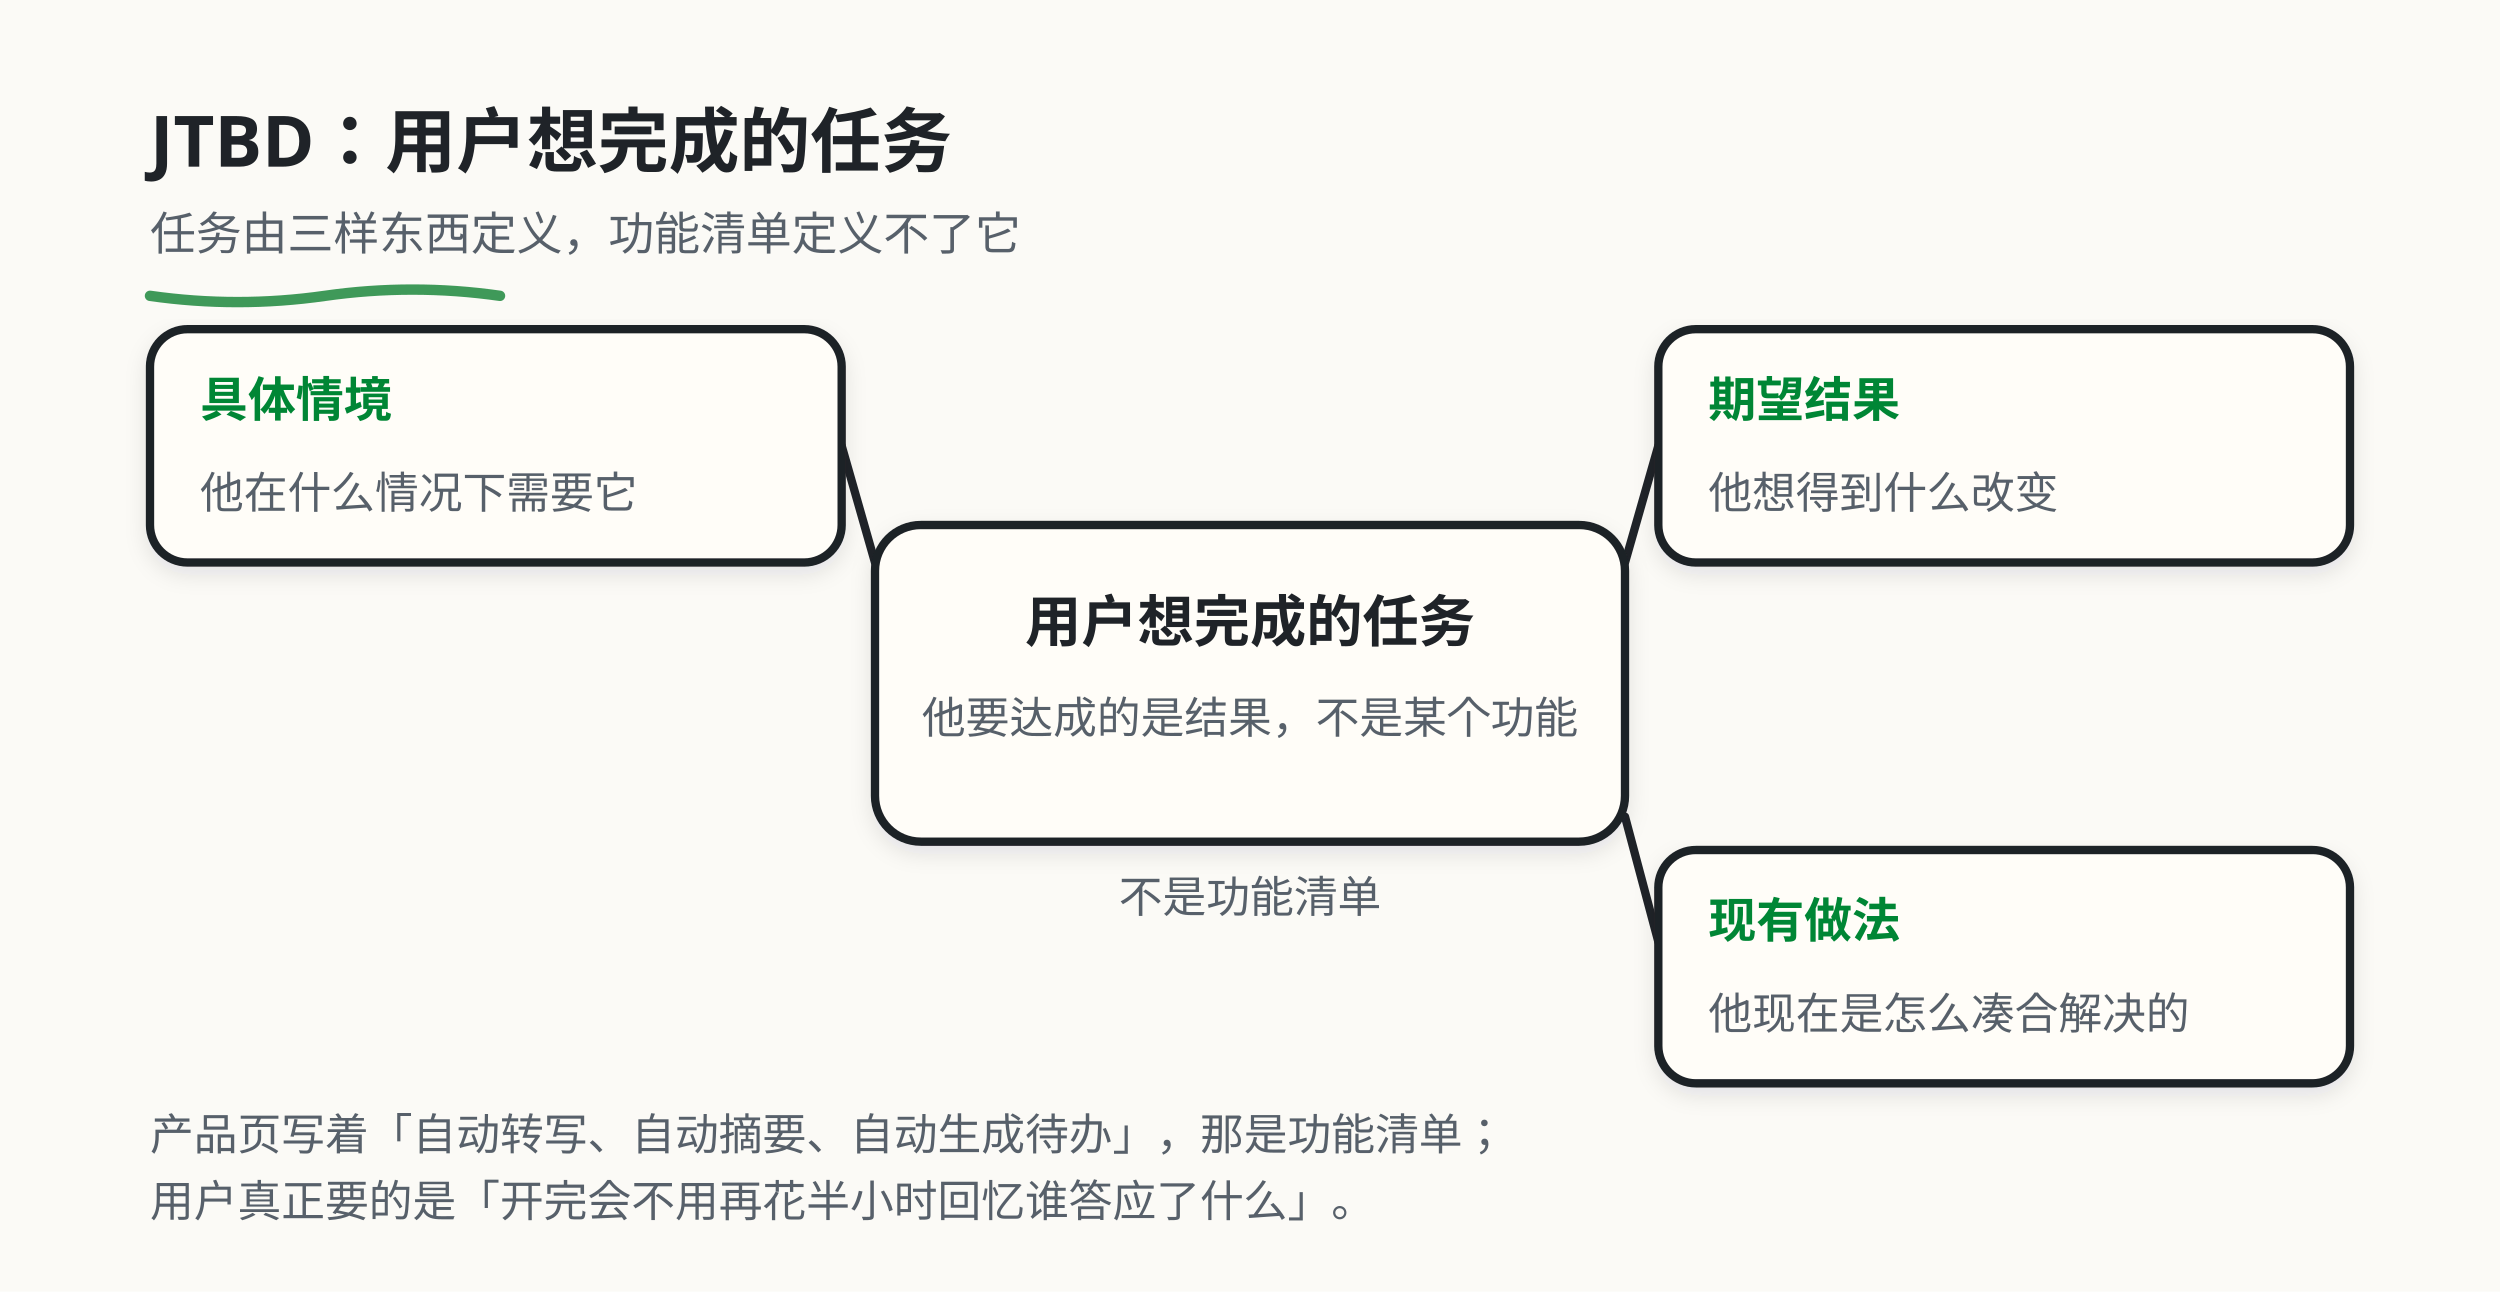
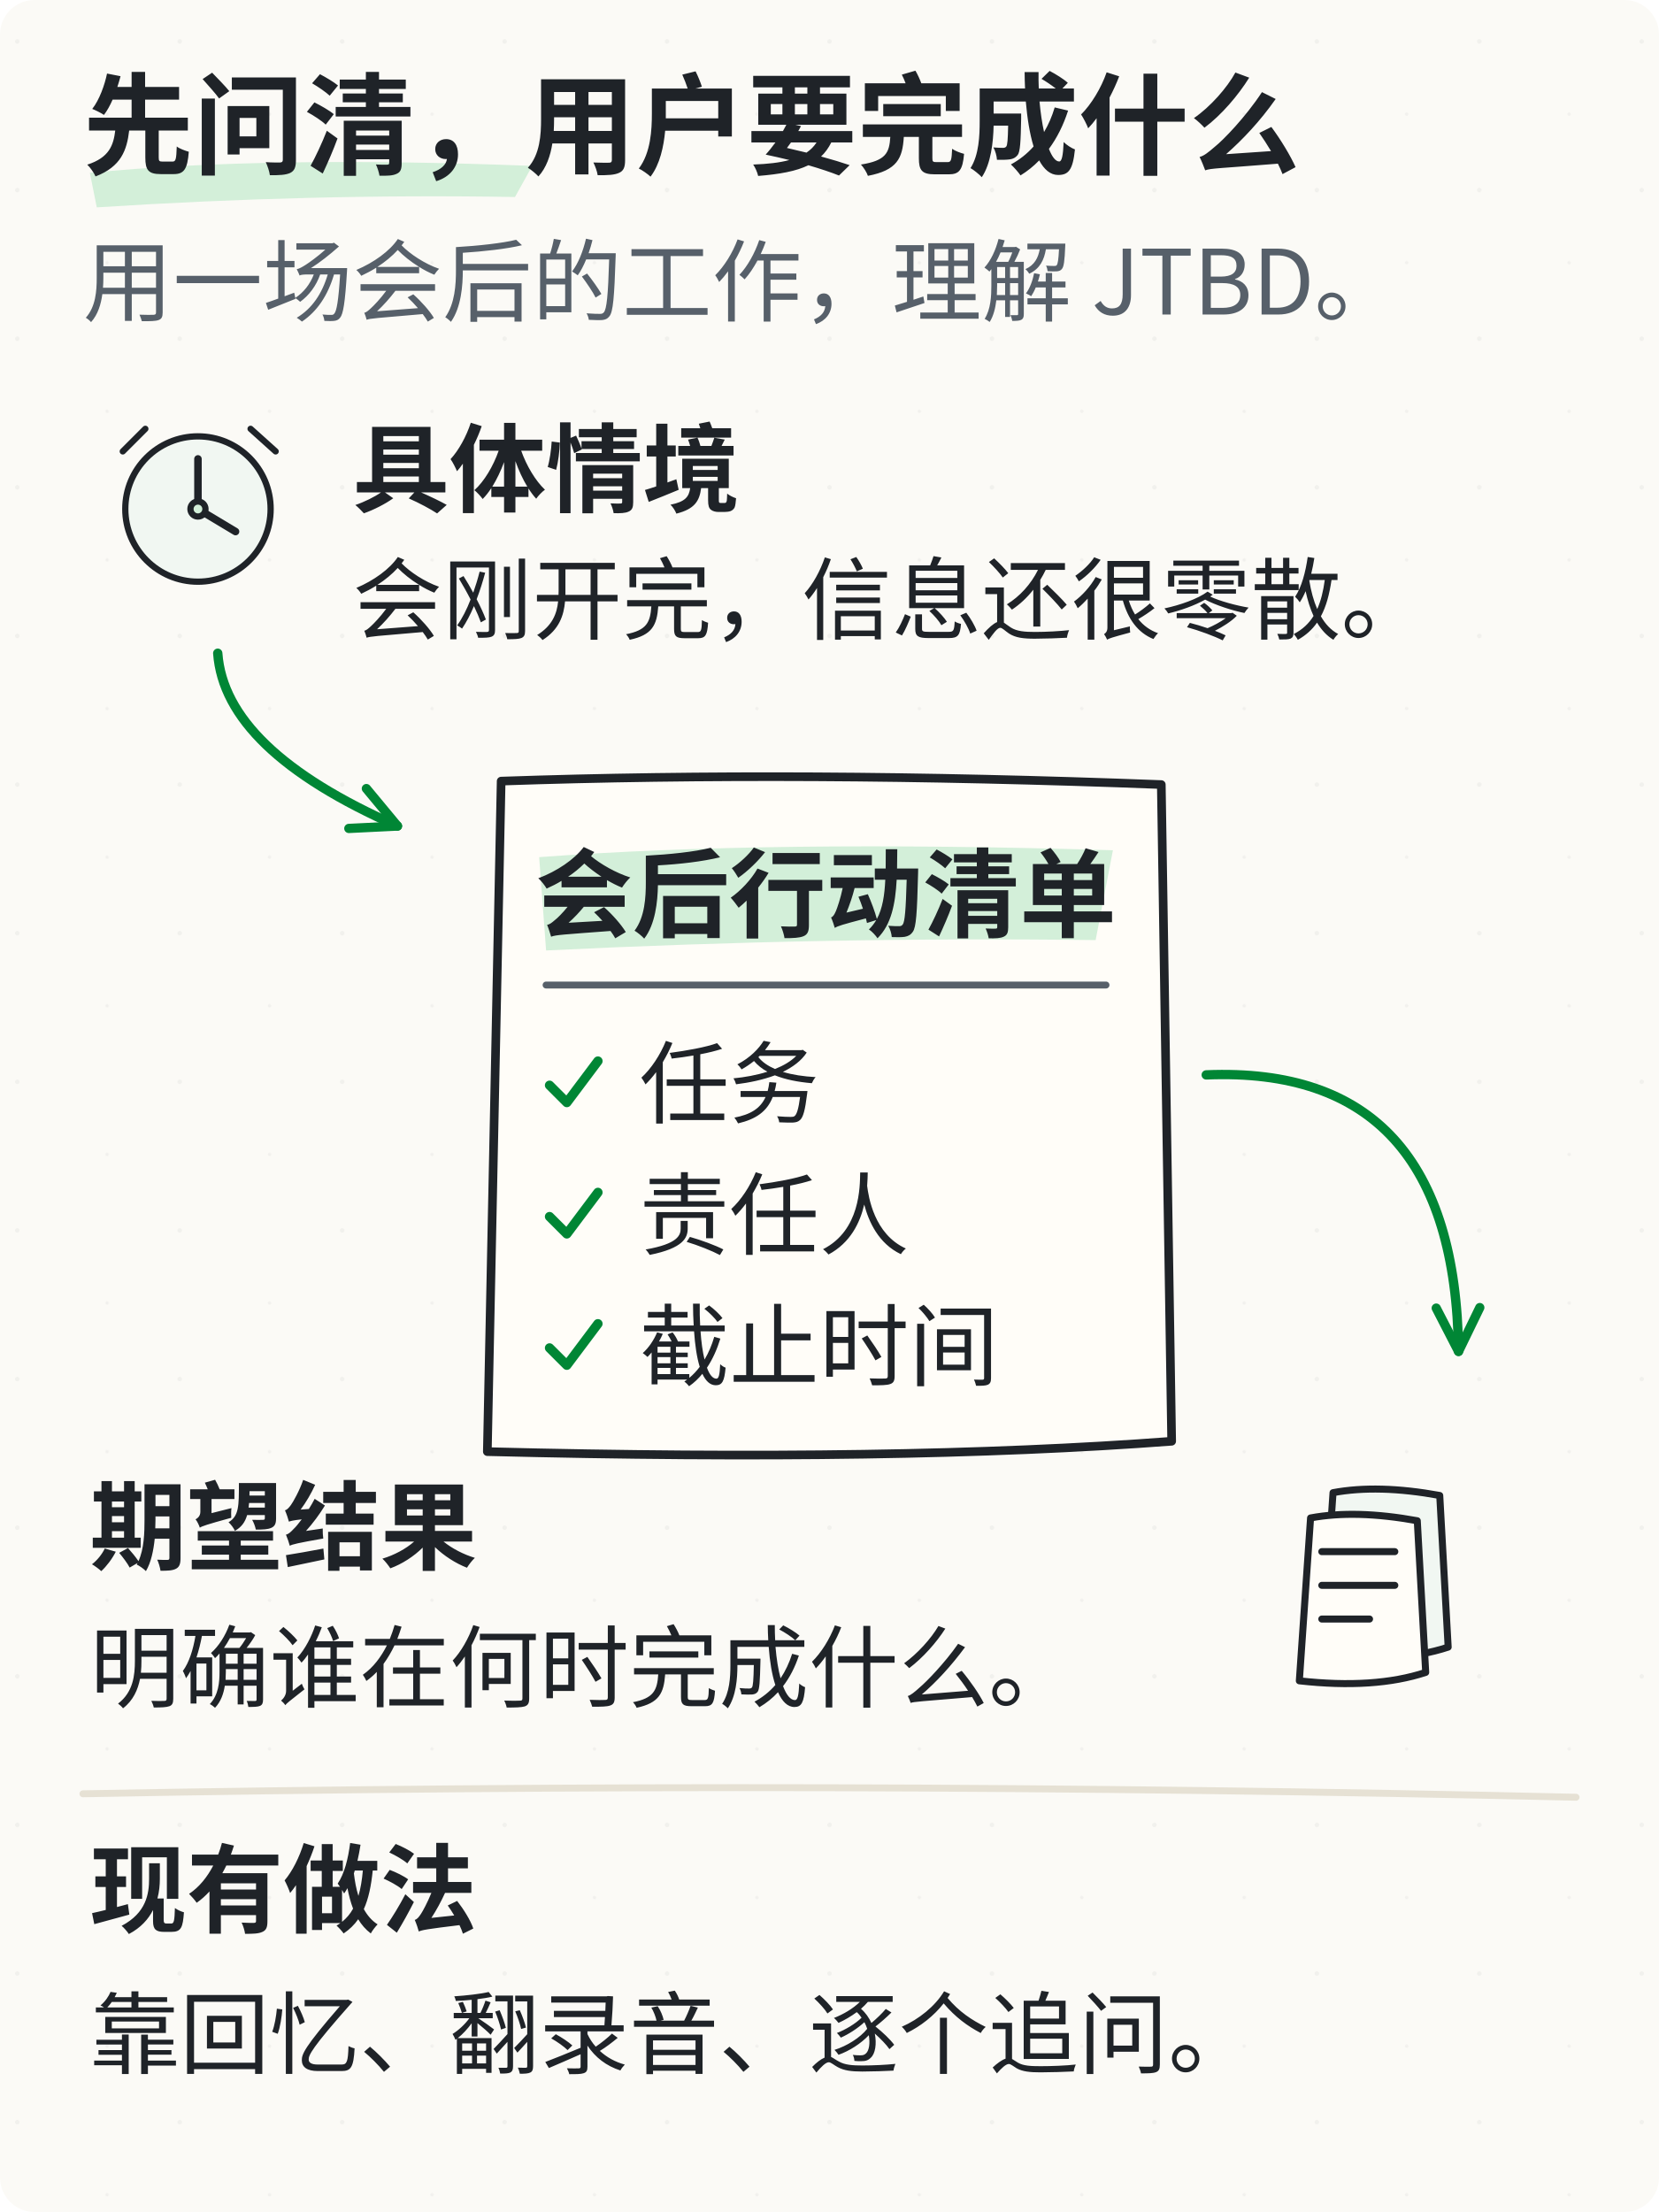
- <svg xmlns="http://www.w3.org/2000/svg" width="1200" height="620" viewBox="0 0 1200 620" role="img" aria-labelledby="t">
-   <rect width="1200" height="620" fill="#fbfaf6" />
+ <svg xmlns="http://www.w3.org/2000/svg" width="480" height="640" viewBox="0 0 480 640" role="img" aria-labelledby="title desc">
  <defs>
-     <filter id="card-shadow" x="-8%" y="-8%" width="116%" height="124%">
-       <feDropShadow dx="0" dy="4" stdDeviation="5" flood-color="#1f2328" flood-opacity="0.10" />
-     </filter>
+     <marker id="arrow" viewBox="0 0 12 12" refX="10" refY="6" markerWidth="7" markerHeight="7" orient="auto-start-reverse">
+       <path d="M2 2L10 6L2 10" fill="none" stroke="#1f2328" stroke-width="1.7" stroke-linecap="round" stroke-linejoin="round" />
+     </marker>
+     <marker id="green-arrow" viewBox="0 0 12 12" refX="10" refY="6" markerWidth="7" markerHeight="7" orient="auto-start-reverse">
+       <path d="M2 2L10 6L2 10" fill="none" stroke="#008635" stroke-width="1.7" stroke-linecap="round" stroke-linejoin="round" />
+     </marker>
+     <pattern id="grain" width="47" height="43" patternUnits="userSpaceOnUse">
+       <circle cx="5" cy="12" r=".65" fill="#1f2328" opacity=".045" />
+       <circle cx="31" cy="33" r=".5" fill="#1f2328" opacity=".04" />
+     </pattern>
+     <symbol id="icon-search" viewBox="0 0 80 80">
+       <path d="M49 47L69 69" fill="none" stroke="#1f2328" stroke-width="5" stroke-linecap="round" stroke-linejoin="round" />
+       <circle cx="31" cy="29" r="22" fill="#f1f7f2" stroke="#1f2328" stroke-width="2.5" />
+       <path d="M19 19Q28 11 38 17" fill="none" stroke="#57606a" stroke-width="2" stroke-linecap="round" stroke-linejoin="round" />
+       <path d="M19 34L26 27L32 32L43 22" fill="none" stroke="#008635" stroke-width="3" stroke-linecap="round" stroke-linejoin="round" />
+     </symbol>
+     <symbol id="icon-filter" viewBox="0 0 80 80">
+       <path d="M8 12Q39 8 72 13L47 43L45 66L32 71L32 43Z" fill="#f1f7f2" stroke="#1f2328" stroke-width="2.5" stroke-linecap="round" stroke-linejoin="round" />
+       <path d="M14 17Q40 24 65 17" fill="none" stroke="#1f2328" stroke-width="2.5" stroke-linecap="round" stroke-linejoin="round" />
+       <circle cx="25" cy="18" r="3" fill="#d3efd9" stroke="#1f2328" stroke-width="2.5" />
+       <circle cx="40" cy="18" r="3" fill="#d3efd9" stroke="#1f2328" stroke-width="2.5" />
+       <circle cx="55" cy="18" r="3" fill="#d3efd9" stroke="#1f2328" stroke-width="2.5" />
+     </symbol>
+     <symbol id="icon-task" viewBox="0 0 80 80">
+       <path d="M21 9 Q38.46 6 62 10 L65 69 Q45.6 75 17 72 Z" fill="#fffdf8" stroke="#1f2328" stroke-width="2.5" stroke-linecap="round" stroke-linejoin="round" />
+       <path d="M27 8V3H52V9" fill="#d3efd9" stroke="#1f2328" stroke-width="2.5" stroke-linecap="round" stroke-linejoin="round" />
+       <path d="M23 23l4 4 7-9" fill="none" stroke="#008635" stroke-width="3" stroke-linecap="round" stroke-linejoin="round" />
+       <path d="M41 23h15" fill="none" stroke="#1f2328" stroke-width="2.5" stroke-linecap="round" stroke-linejoin="round" />
+       <path d="M23 40l4 4 7-9" fill="none" stroke="#008635" stroke-width="3" stroke-linecap="round" stroke-linejoin="round" />
+       <path d="M41 40h15" fill="none" stroke="#1f2328" stroke-width="2.5" stroke-linecap="round" stroke-linejoin="round" />
+       <path d="M23 57l4 4 7-9" fill="none" stroke="#008635" stroke-width="3" stroke-linecap="round" stroke-linejoin="round" />
+       <path d="M41 57h15" fill="none" stroke="#1f2328" stroke-width="2.5" stroke-linecap="round" stroke-linejoin="round" />
+     </symbol>
+     <symbol id="icon-talk" viewBox="0 0 80 80">
+       <path d="M8 15Q38 5 68 16L66 49L39 50L24 67L25 49L8 46Z" fill="#f1f7f2" stroke="#1f2328" stroke-width="2.5" stroke-linecap="round" stroke-linejoin="round" />
+       <path d="M21 27H54M21 37H44" fill="none" stroke="#1f2328" stroke-width="2.5" stroke-linecap="round" stroke-linejoin="round" />
+       <path d="M53 53L65 63L64 52" fill="none" stroke="#57606a" stroke-width="2" stroke-linecap="round" stroke-linejoin="round" />
+     </symbol>
+     <symbol id="icon-diamond" viewBox="0 0 80 80">
+       <path d="M6 38L23 12L40 38L23 64Z" fill="#f1f7f2" stroke="#1f2328" stroke-width="2.5" stroke-linecap="round" stroke-linejoin="round" />
+       <path d="M40 38L57 12L74 38L57 64Z" fill="#d3efd9" stroke="#1f2328" stroke-width="2.5" stroke-linecap="round" stroke-linejoin="round" />
+       <path d="M23 13V63M57 13V63" fill="none" stroke="#57606a" stroke-width="1.5" stroke-linecap="round" stroke-linejoin="round" stroke-dasharray="3 5" />
+     </symbol>
+     <symbol id="icon-browser" viewBox="0 0 80 80">
+       <path d="M11 10 Q37.2 7 71 11 L74 66 Q47 72 7 69 Z" fill="#fffdf8" stroke="#1f2328" stroke-width="2.5" stroke-linecap="round" stroke-linejoin="round" />
+       <path d="M6 24H74" fill="none" stroke="#1f2328" stroke-width="2.5" stroke-linecap="round" stroke-linejoin="round" />
+       <circle cx="14" cy="17" r="2" fill="#d3efd9" stroke="#1f2328" stroke-width="2.5" />
+       <circle cx="22" cy="17" r="2" fill="#d3efd9" stroke="#1f2328" stroke-width="2.5" />
+       <path d="M14 34H34V60H14Z" fill="#f1f7f2" stroke="#1f2328" stroke-width="2.5" stroke-linecap="round" stroke-linejoin="round" />
+       <path d="M43 36H64M43 45H60M43 57H66" fill="none" stroke="#008635" stroke-width="4" stroke-linecap="round" stroke-linejoin="round" />
+     </symbol>
+     <symbol id="icon-plug" viewBox="0 0 80 80">
+       <path d="M24 4V21M49 4V21" fill="none" stroke="#1f2328" stroke-width="4" stroke-linecap="round" stroke-linejoin="round" />
+       <path d="M15 23Q38 19 59 23L56 43L45 51V60H30V50L19 43Z" fill="#d3efd9" stroke="#1f2328" stroke-width="2.5" stroke-linecap="round" stroke-linejoin="round" />
+       <path d="M38 60V69Q38 76 53 75" fill="none" stroke="#1f2328" stroke-width="2.5" stroke-linecap="round" stroke-linejoin="round" />
+       <path d="M31 29L27 38H41L37 45" fill="none" stroke="#1f2328" stroke-width="2" stroke-linecap="round" stroke-linejoin="round" />
+     </symbol>
+     <symbol id="icon-deliver" viewBox="0 0 80 80">
+       <path d="M11 17L38 6L68 18L40 31Z" fill="#d3efd9" stroke="#1f2328" stroke-width="2.5" stroke-linecap="round" stroke-linejoin="round" />
+       <path d="M11 17V58L40 73L68 58V18M40 31V73M25 12L54 24V42" fill="none" stroke="#1f2328" stroke-width="2.5" stroke-linecap="round" stroke-linejoin="round" />
+       <path d="M50 51L56 57L67 43" fill="none" stroke="#008635" stroke-width="3" stroke-linecap="round" stroke-linejoin="round" />
+     </symbol>
+     <symbol id="icon-error" viewBox="0 0 80 80">
+       <path d="M11 8 Q36.74 5 70 9 L73 65 Q46.4 71 7 68 Z" fill="#fffdf8" stroke="#1f2328" stroke-width="2.5" stroke-linecap="round" stroke-linejoin="round" />
+       <path d="M6 22H73" fill="none" stroke="#1f2328" stroke-width="2.5" stroke-linecap="round" stroke-linejoin="round" />
+       <circle cx="14" cy="15" r="2" fill="#d3efd9" stroke="#1f2328" stroke-width="2.5" />
+       <path d="M40 31L59 58H21Z" fill="#f1f7f2" stroke="#1f2328" stroke-width="2.5" stroke-linecap="round" stroke-linejoin="round" />
+       <path d="M40 39V47M40 53V54" fill="none" stroke="#e2601f" stroke-width="4" stroke-linecap="round" stroke-linejoin="round" />
+     </symbol>
+     <symbol id="icon-evidence" viewBox="0 0 80 80">
+       <path d="M15 7 Q30.16 4 51 8 L54 65 Q36.6 71 11 68 Z" fill="#fffdf8" stroke="#1f2328" stroke-width="2.5" stroke-linecap="round" stroke-linejoin="round" />
+       <path d="M18 19H43M18 29H43M18 39H30" fill="none" stroke="#57606a" stroke-width="2" stroke-linecap="round" stroke-linejoin="round" />
+       <circle cx="51" cy="49" r="17" fill="#d3efd9" stroke="#1f2328" stroke-width="2.5" />
+       <path d="M63 62L74 74" fill="none" stroke="#1f2328" stroke-width="4" stroke-linecap="round" stroke-linejoin="round" />
+       <path d="M44 49L49 54L58 44" fill="none" stroke="#008635" stroke-width="3" stroke-linecap="round" stroke-linejoin="round" />
+     </symbol>
+     <symbol id="icon-patch" viewBox="0 0 80 80">
+       <path d="M13 8 Q37.36 5 69 9 L72 67 Q46.6 73 9 70 Z" fill="#fffdf8" stroke="#1f2328" stroke-width="2.5" stroke-linecap="round" stroke-linejoin="round" />
+       <path d="M8 23H72" fill="none" stroke="#1f2328" stroke-width="2.5" stroke-linecap="round" stroke-linejoin="round" />
+       <path d="M17 35H51" fill="none" stroke="#57606a" stroke-width="3" stroke-linecap="round" stroke-linejoin="round" />
+       <path d="M14 45 Q33.6 40 63 43 L58 51 Q38.5 50 16 54 Z" fill="#d3efd9" stroke="none" stroke-width="2.5" stroke-linecap="round" stroke-linejoin="round" />
+       <path d="M20 44V54M15 49H25M33 49H61" fill="none" stroke="#008635" stroke-width="3" stroke-linecap="round" stroke-linejoin="round" />
+       <path d="M18 62H53" fill="none" stroke="#57606a" stroke-width="2" stroke-linecap="round" stroke-linejoin="round" />
+     </symbol>
+     <symbol id="icon-passed" viewBox="0 0 80 80">
+       <path d="M12 9 Q37.28 6 70 10 L73 66 Q46.8 72 8 69 Z" fill="#fffdf8" stroke="#1f2328" stroke-width="2.5" stroke-linecap="round" stroke-linejoin="round" />
+       <path d="M7 24H73" fill="none" stroke="#1f2328" stroke-width="2.5" stroke-linecap="round" stroke-linejoin="round" />
+       <path d="M23 47L34 58L59 34" fill="none" stroke="#008635" stroke-width="5" stroke-linecap="round" stroke-linejoin="round" />
+     </symbol>
+     <symbol id="icon-laptop" viewBox="0 0 80 80">
+       <path d="M13 7Q40 4 67 8L65 54H15Z" fill="#fffdf8" stroke="#1f2328" stroke-width="2.5" stroke-linecap="round" stroke-linejoin="round" />
+       <path d="M19 14H60V47H19Z" fill="#f1f7f2" stroke="#1f2328" stroke-width="2.5" stroke-linecap="round" stroke-linejoin="round" />
+       <path d="M15 54L4 68Q40 75 76 68L65 54M30 63H50" fill="none" stroke="#1f2328" stroke-width="2.5" stroke-linecap="round" stroke-linejoin="round" />
+       <path d="M28 27L22 32L28 37M50 27L56 32L50 37" fill="none" stroke="#008635" stroke-width="3" stroke-linecap="round" stroke-linejoin="round" />
+     </symbol>
+     <symbol id="icon-build" viewBox="0 0 80 80">
+       <path d="M12 8 Q37.74 5 71 9 L74 68 Q47.4 74 8 71 Z" fill="#fffdf8" stroke="#1f2328" stroke-width="2.5" stroke-linecap="round" stroke-linejoin="round" />
+       <path d="M7 23H74" fill="none" stroke="#1f2328" stroke-width="2.5" stroke-linecap="round" stroke-linejoin="round" />
+       <path d="M15 34L22 39L15 44M29 44H44" fill="none" stroke="#1f2328" stroke-width="2.5" stroke-linecap="round" stroke-linejoin="round" />
+       <path d="M43 56L51 64L66 47" fill="none" stroke="#008635" stroke-width="4" stroke-linecap="round" stroke-linejoin="round" />
+     </symbol>
+     <symbol id="icon-cloud" viewBox="0 0 80 80">
+       <path d="M16 58C-1 57 0 32 18 31C13 8 44 0 53 22C73 13 88 45 67 56Z" fill="#f1f7f2" stroke="#1f2328" stroke-width="2.5" stroke-linecap="round" stroke-linejoin="round" />
+       <path d="M28 38L39 27L50 38M39 29V62" fill="none" stroke="#008635" stroke-width="3" stroke-linecap="round" stroke-linejoin="round" />
+     </symbol>
+     <symbol id="icon-phone" viewBox="0 0 80 80">
+       <path d="M22 4Q41 1 59 5L60 74L21 74Z" fill="#fffdf8" stroke="#1f2328" stroke-width="2.5" stroke-linecap="round" stroke-linejoin="round" />
+       <path d="M28 13H53V62H28Z" fill="#f1f7f2" stroke="#1f2328" stroke-width="2.5" stroke-linecap="round" stroke-linejoin="round" />
+       <path d="M35 8H46" fill="none" stroke="#1f2328" stroke-width="2.5" stroke-linecap="round" stroke-linejoin="round" />
+       <circle cx="41" cy="68" r="2" fill="#d3efd9" stroke="#1f2328" stroke-width="2.5" />
+       <path d="M32 38L39 45L50 28" fill="none" stroke="#008635" stroke-width="3" stroke-linecap="round" stroke-linejoin="round" />
+     </symbol>
+     <symbol id="icon-database" viewBox="0 0 80 80">
+       <path d="M12 18C12 2 68 2 68 18V62C68 77 12 77 12 62Z" fill="#f1f7f2" stroke="#1f2328" stroke-width="2.5" stroke-linecap="round" stroke-linejoin="round" />
+       <path d="M12 18C12 32 68 32 68 18M12 40C12 54 68 54 68 40" fill="none" stroke="#1f2328" stroke-width="2.5" stroke-linecap="round" stroke-linejoin="round" />
+       <path d="M21 60Q39 68 59 60" fill="none" stroke="#008635" stroke-width="3" stroke-linecap="round" stroke-linejoin="round" />
+     </symbol>
+     <symbol id="icon-sheets" viewBox="0 0 80 80">
+       <path d="M23 6 Q39.08 3 61 7 L64 61 Q45.8 67 19 64 Z" fill="#f1f7f2" stroke="#1f2328" stroke-width="2.5" stroke-linecap="round" stroke-linejoin="round" />
+       <path d="M15 15 Q31.08 12 53 16 L56 70 Q37.8 76 11 73 Z" fill="#fffdf8" stroke="#1f2328" stroke-width="2.5" stroke-linecap="round" stroke-linejoin="round" />
+       <path d="M19 27H45M19 39H45M19 51H36" fill="none" stroke="#1f2328" stroke-width="2.5" stroke-linecap="round" stroke-linejoin="round" />
+     </symbol>
+     <symbol id="icon-clock" viewBox="0 0 80 80">
+       <circle cx="39" cy="39" r="29" fill="#f1f7f2" stroke="#1f2328" stroke-width="2.5" />
+       <path d="M39 19V39L54 48" fill="none" stroke="#1f2328" stroke-width="3" stroke-linecap="round" stroke-linejoin="round" />
+       <path d="M18 7L9 16M60 7L70 16" fill="none" stroke="#1f2328" stroke-width="2.5" stroke-linecap="round" stroke-linejoin="round" />
+       <circle cx="39" cy="39" r="3" fill="#d3efd9" stroke="#1f2328" stroke-width="2.5" />
+     </symbol>
+     <symbol id="icon-bolt" viewBox="0 0 80 80">
+       <path d="M43 5L18 42H35L29 75L65 30H45Z" fill="#d3efd9" stroke="#1f2328" stroke-width="2.5" stroke-linecap="round" stroke-linejoin="round" />
+     </symbol>
  </defs>
-   <text x="72" y="80" fill="#1f2328" font-family="'Microsoft YaHei', system-ui, sans-serif" font-size="34" font-weight="700">JTBD：用户想完成的任务</text>
-   <text x="72" y="120" fill="#57606a" font-family="'Microsoft YaHei', system-ui, sans-serif" font-size="22">任务由三样东西定义，功能清单定义不了它</text>
-   <path d="M72 142q42 6 84 0t84 0" fill="none" stroke="#1f883d" stroke-width="5" stroke-linecap="round" opacity="0.85" />
-   <g stroke="#1f2328" stroke-width="4" stroke-linecap="round" fill="none">
-     <path d="M404 214l16 56" />
-     <path d="M796 214l-16 56" />
-     <path d="M796 452l-16 -60" />
+   <rect width="480" height="640" rx="10" fill="#fbfaf6" />
+   <rect width="480" height="640" fill="url(#grain)" />
+   <g fill="#1f2328" font-family="'Microsoft YaHei','Noto Sans CJK SC',sans-serif">
+     <path d="M26 50 Q77.2 45 154 48 L149 57 Q90 56 28 60 Z" fill="#d3efd9" stroke="none" stroke-width="2.5" stroke-linecap="round" stroke-linejoin="round" />
+     <text x="24" y="48" font-size="32" font-weight="700">先问清，用户要完成什么</text>
+     <text x="24" y="91" font-size="26" fill="#57606a">用一场会后的工作，理解 JTBD。</text>
+     <use href="#icon-clock" x="29" y="119" width="58" height="58" />
+     <text x="102" y="146" font-size="28" font-weight="700">具体情境</text>
+     <text x="102" y="183" font-size="26">会刚开完，信息还很零散。</text>
+     <path d="M63 189Q65 217 115 239" fill="none" stroke="#008635" stroke-width="2.7" stroke-linecap="round" stroke-linejoin="round" marker-end="url(#green-arrow)" />
+     <path d="M145 226 Q231.46 223 336 227 L339 417 Q259.6 423 141 420 Z" fill="#fffdf8" stroke="#1f2328" stroke-width="2.5" stroke-linecap="round" stroke-linejoin="round" />
+     <path d="M158 285H320" fill="none" stroke="#57606a" stroke-width="2" stroke-linecap="round" stroke-linejoin="round" />
+     <path d="M156 248 Q222.4 243 322 246 L317 272 Q239 271 158 275 Z" fill="#d3efd9" stroke="none" stroke-width="2.5" stroke-linecap="round" stroke-linejoin="round" />
+     <text x="239" y="269" font-size="28" text-anchor="middle" font-weight="700">会后行动清单</text>
+     <path d="M159 314l5 5 9-12" fill="none" stroke="#008635" stroke-width="2.7" stroke-linecap="round" stroke-linejoin="round" />
+     <text x="185" y="323" font-size="26">任务</text>
+     <path d="M159 352l5 5 9-12" fill="none" stroke="#008635" stroke-width="2.7" stroke-linecap="round" stroke-linejoin="round" />
+     <text x="185" y="361" font-size="26">责任人</text>
+     <path d="M159 390l5 5 9-12" fill="none" stroke="#008635" stroke-width="2.7" stroke-linecap="round" stroke-linejoin="round" />
+     <text x="185" y="399" font-size="26">截止时间</text>
+     <path d="M349 311Q421 308 422 391" fill="none" stroke="#008635" stroke-width="2.7" stroke-linecap="round" stroke-linejoin="round" marker-end="url(#green-arrow)" />
+     <text x="26" y="452" font-size="28" font-weight="700">期望结果</text>
+     <text x="26" y="492" font-size="26">明确谁在何时完成什么。</text>
+     <use href="#icon-sheets" x="367" y="427" width="65" height="65" />
+     <path d="M24 519Q240 515 456 520" fill="none" stroke="#e6e1d4" stroke-width="2" stroke-linecap="round" stroke-linejoin="round" />
+     <text x="26" y="557" font-size="28" font-weight="700">现有做法</text>
+     <text x="26" y="598" font-size="26">靠回忆、翻录音、逐个追问。</text>
  </g>
-   <rect x="420" y="252" width="360" height="152" rx="22" fill="#fffdf8" stroke="#1f2328" stroke-width="4" filter="url(#card-shadow)" />
-   <text x="600" y="308" fill="#1f2328" font-family="'Microsoft YaHei', system-ui, sans-serif" font-size="27" font-weight="700" text-anchor="middle">用户想完成的任务</text>
-   <text x="600" y="352" fill="#57606a" font-family="'Microsoft YaHei', system-ui, sans-serif" font-size="21" text-anchor="middle">他要达成的是结果，不是某个功能</text>
-   <text x="600" y="438" fill="#57606a" font-family="'Microsoft YaHei', system-ui, sans-serif" font-size="21" text-anchor="middle">不是功能清单</text>
-   <g font-family="'Microsoft YaHei', system-ui, sans-serif">
-     <g>
-       <rect x="72" y="158" width="332" height="112" rx="18" fill="#fffdf8" stroke="#1f2328" stroke-width="4" filter="url(#card-shadow)" />
-       <text x="96" y="200" fill="#008635" font-size="23" font-weight="700">具体情境</text>
-       <text x="96" y="244" fill="#57606a" font-size="21">他在什么情况下需要它</text>
-     </g>
-     <g>
-       <rect x="796" y="158" width="332" height="112" rx="18" fill="#fffdf8" stroke="#1f2328" stroke-width="4" filter="url(#card-shadow)" />
-       <text x="820" y="200" fill="#008635" font-size="23" font-weight="700">期望结果</text>
-       <text x="820" y="244" fill="#57606a" font-size="21">他想得到什么改变</text>
-     </g>
-     <g>
-       <rect x="796" y="408" width="332" height="112" rx="18" fill="#fffdf8" stroke="#1f2328" stroke-width="4" filter="url(#card-shadow)" />
-       <text x="820" y="450" fill="#008635" font-size="23" font-weight="700">现有做法</text>
-       <text x="820" y="494" fill="#57606a" font-size="21">他现在是怎么凑合解决的</text>
-     </g>
-   </g>
-   <text x="72" y="552" fill="#57606a" font-family="'Microsoft YaHei', system-ui, sans-serif" font-size="21">产品页写着「自动转写、自动摘要、自动生成待办」，那是功能清单；</text>
-   <text x="72" y="584" fill="#57606a" font-family="'Microsoft YaHei', system-ui, sans-serif" font-size="21">用户真正要的是「开完会不用再花半小时回忆谁答应了什么」。</text>
</svg>
